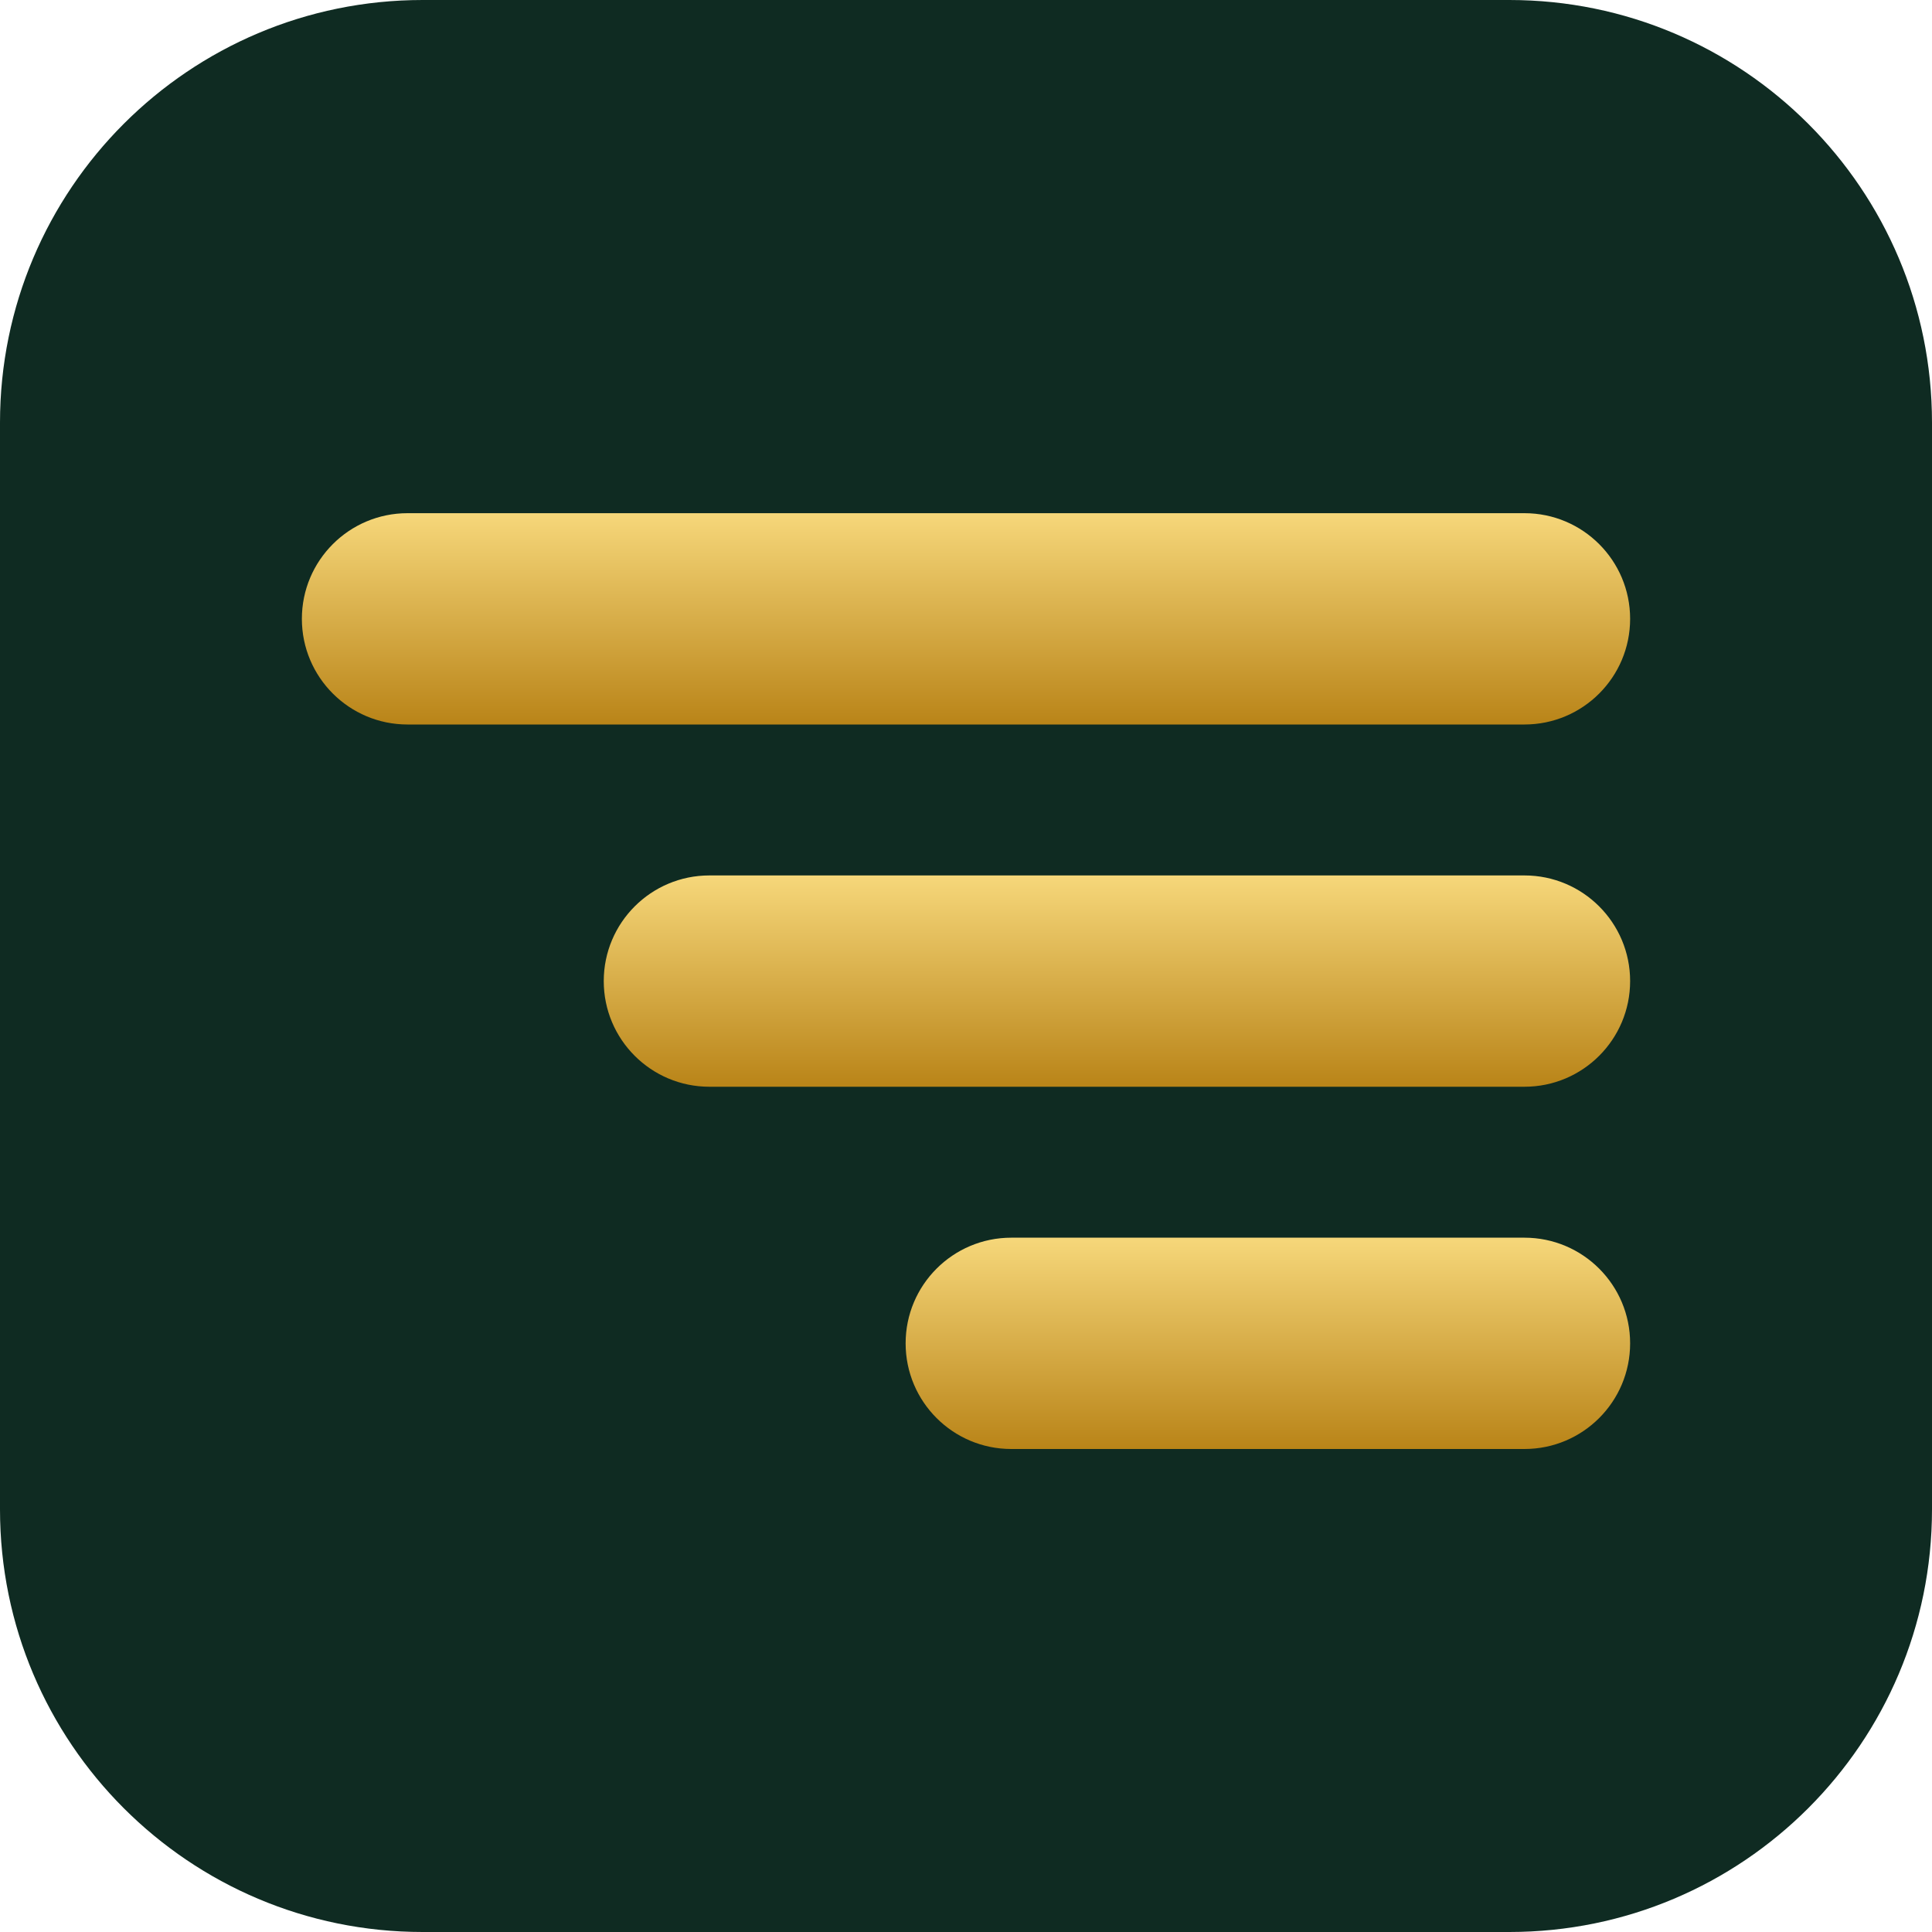
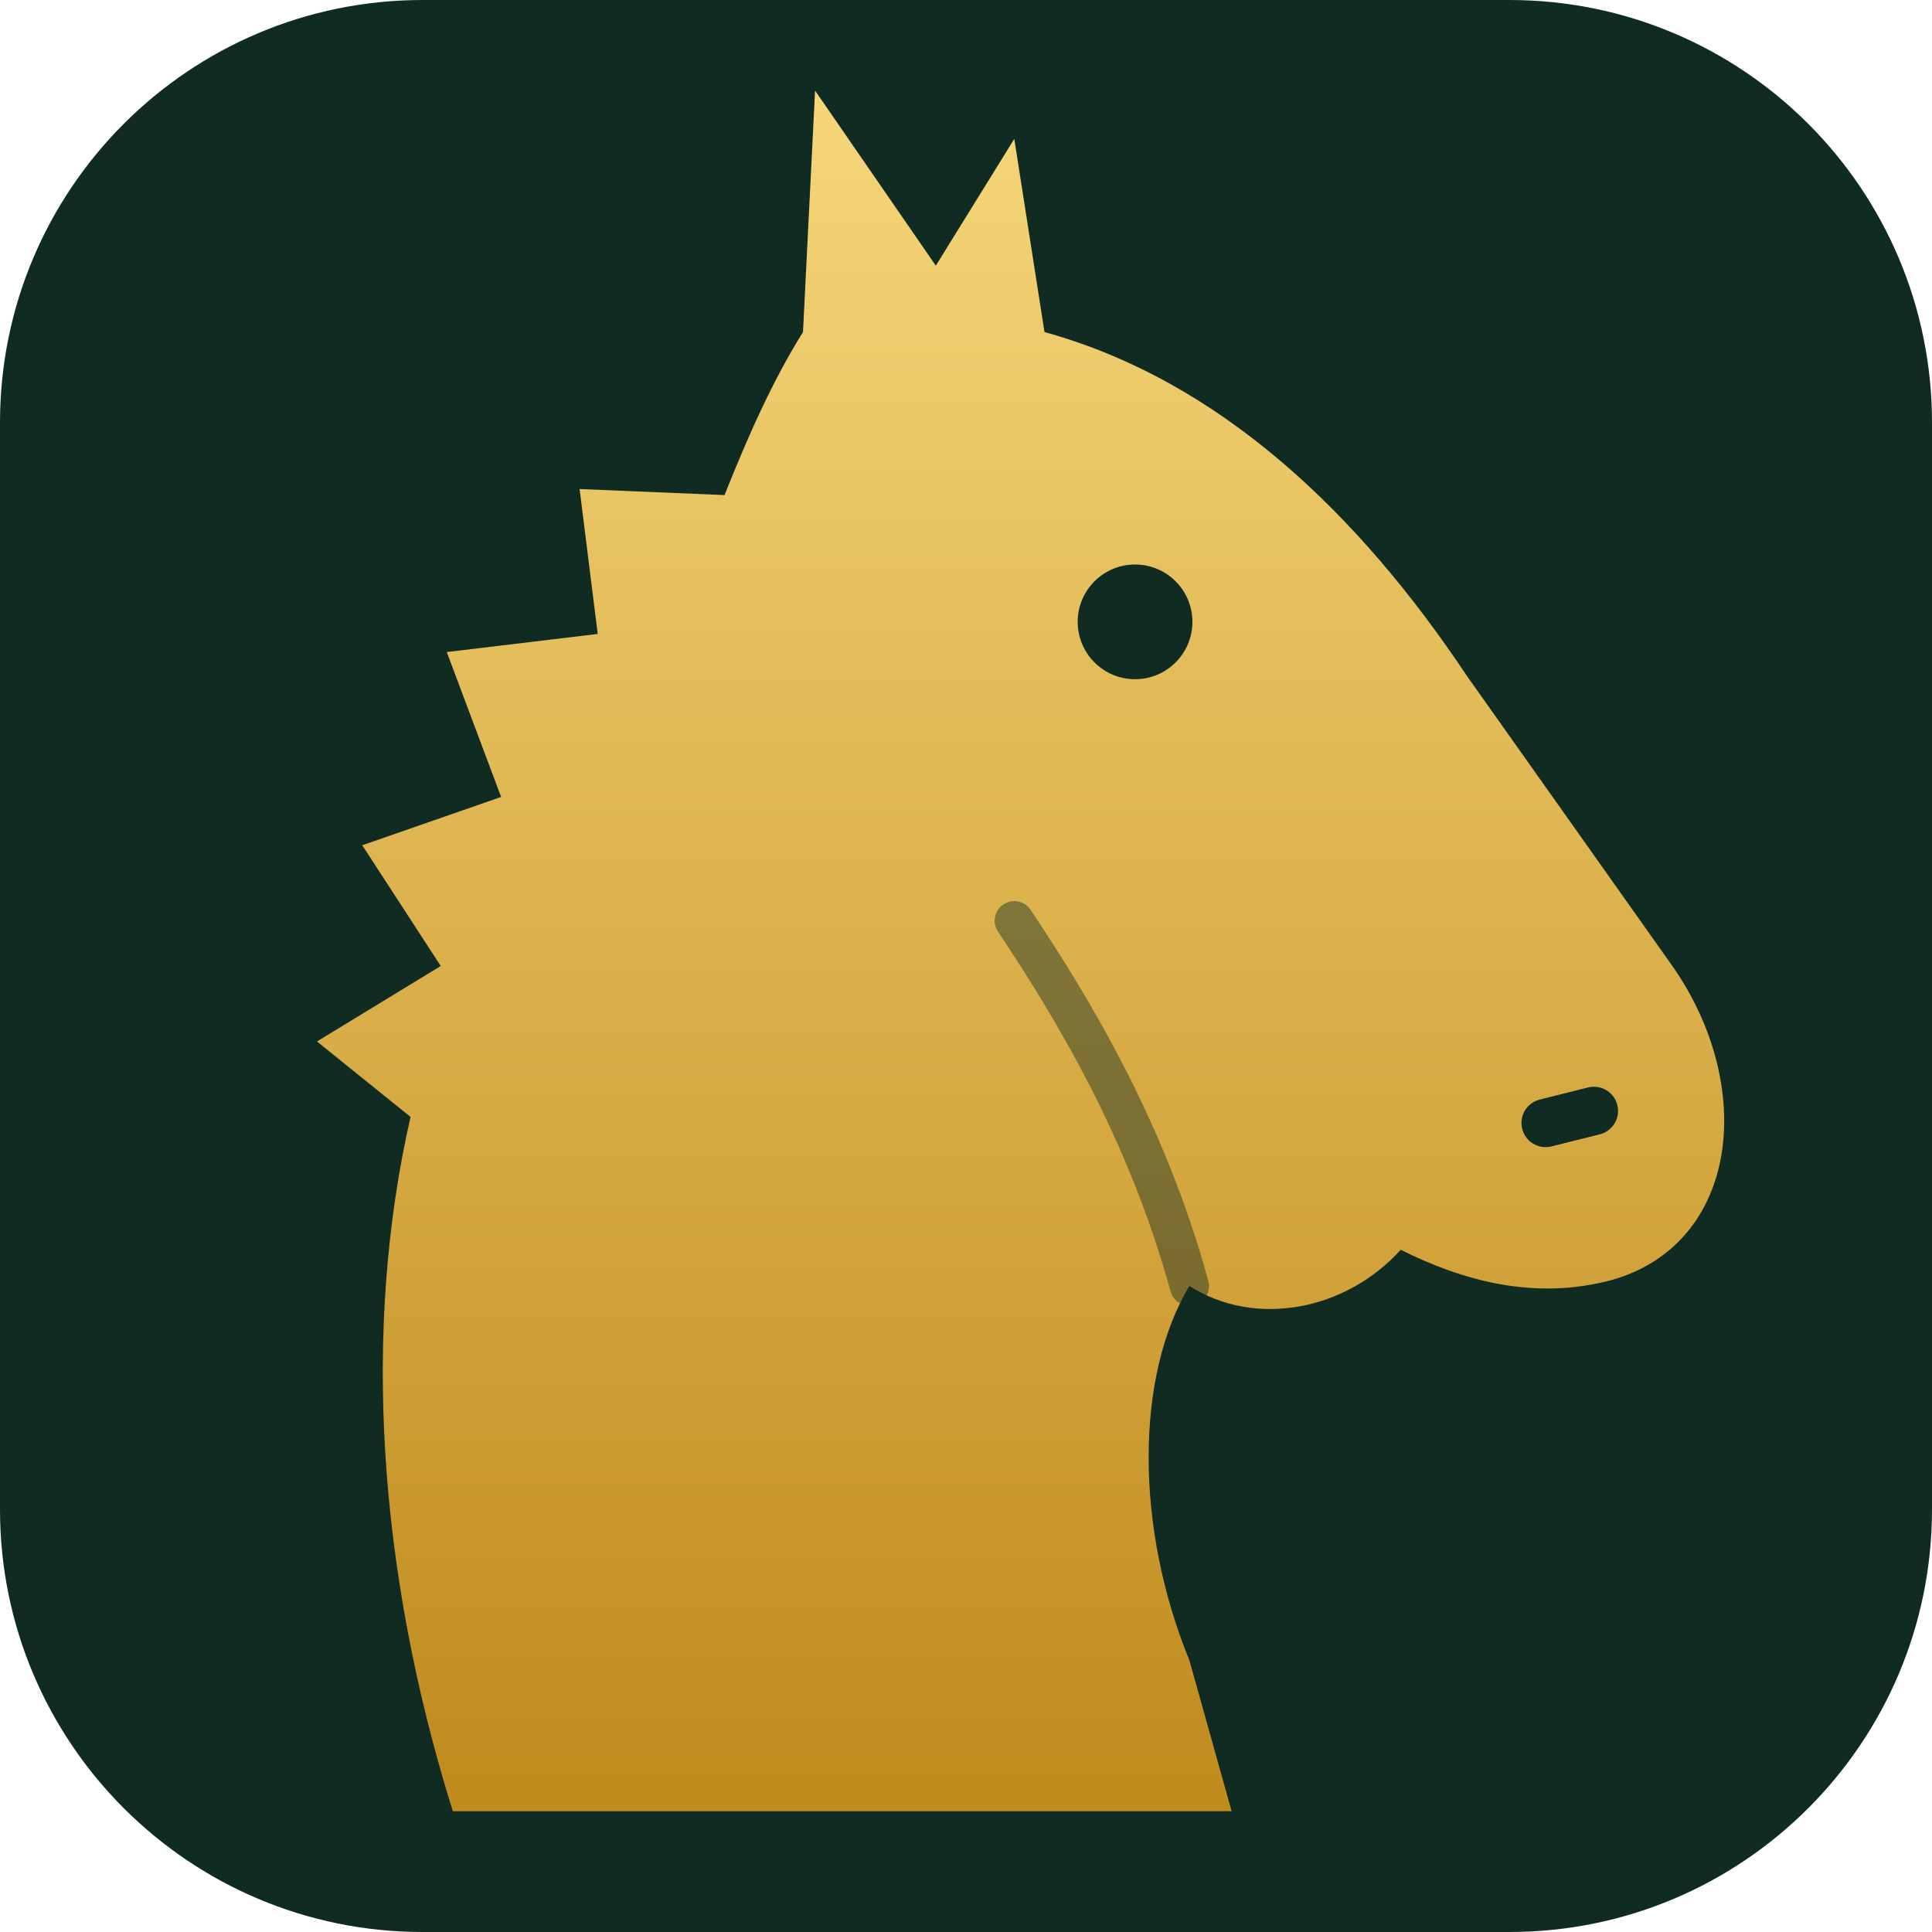
<svg xmlns="http://www.w3.org/2000/svg" viewBox="0 0 64 64">
  <defs>
    <linearGradient id="g" x1="0" y1="0" x2="0" y2="1">
      <stop offset="0" stop-color="#F6D77A" />
-       <stop offset="1" stop-color="#B98418" />
+       <stop offset="1" stop-color="#C08A1C" />
    </linearGradient>
  </defs>
  <rect width="64" height="64" rx="14" fill="#0F2B22" />
-   <g fill="url(#g)">
-     <rect x="10" y="17" width="44" height="7" rx="3.5" />
-     <rect x="20" y="29" width="34" height="7" rx="3.5" />
-     <rect x="30" y="41" width="24" height="7" rx="3.5" />
-   </g>
+   <path d="M15 60 C12.5 52 12 44 13.6 37 L10.5 34.5 L14.6 32 L12 28 L16.6 26.4 L14.8 21.6 L19.8 21 L19.2 16.2 L24 16.4 C24.8 14.4 25.6 12.6 26.6 11 L27 3 L31 8.8 L33.6 4.6 L34.6 11 C40.4 12.6 45 17 48.6 22.4 L55.4 32 C58.2 36 57.6 41.2 53.4 42.4 C50.8 43.1 48.4 42.4 46.4 41.4 C44.6 43.4 41.6 44 39.4 42.6 C37.6 45.6 37.6 50.6 39.4 55 L40.8 60 Z" fill="url(#g)" />
+   <path d="M33.6 30.5 C35.6 33.5 38 37.5 39.4 42.6" stroke="#0F2B22" stroke-width="1.3" fill="none" stroke-linecap="round" opacity=".45" />
+   <circle cx="37.6" cy="20.6" r="1.9" fill="#0F2B22" />
+   <path d="M51.2 37.2 l1.6 -.4" stroke="#0F2B22" stroke-width="1.6" stroke-linecap="round" />
</svg>
